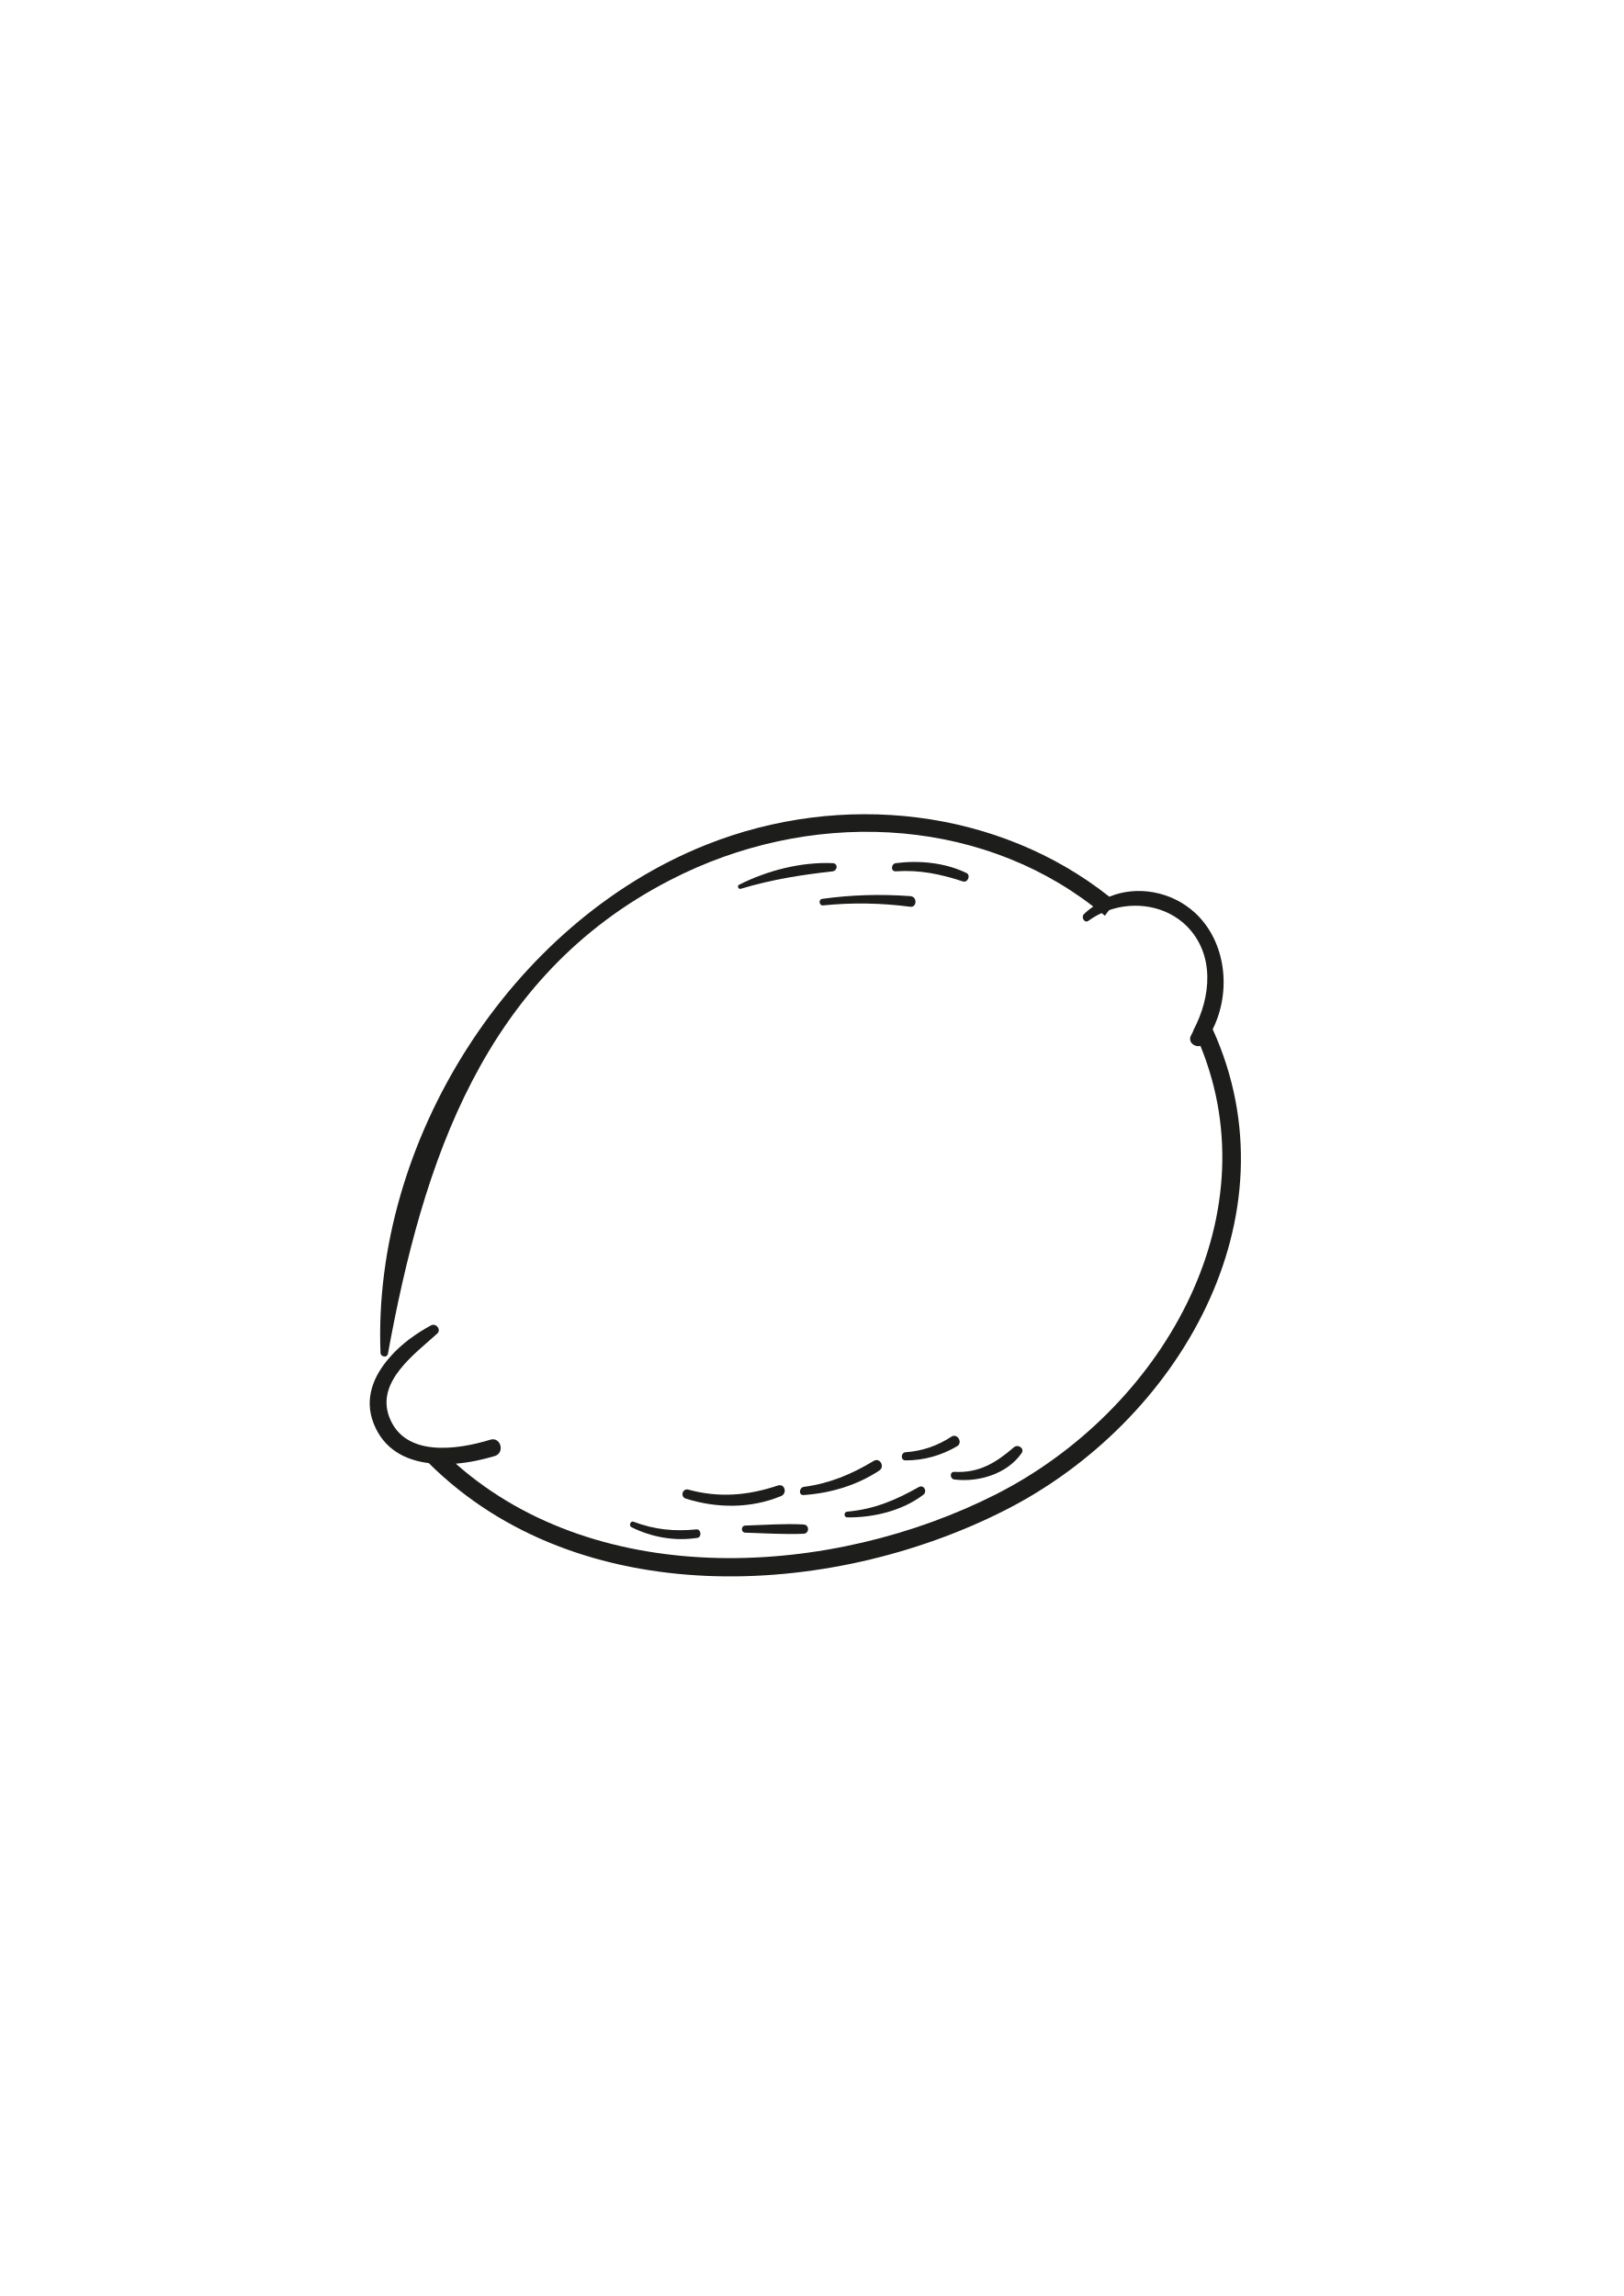
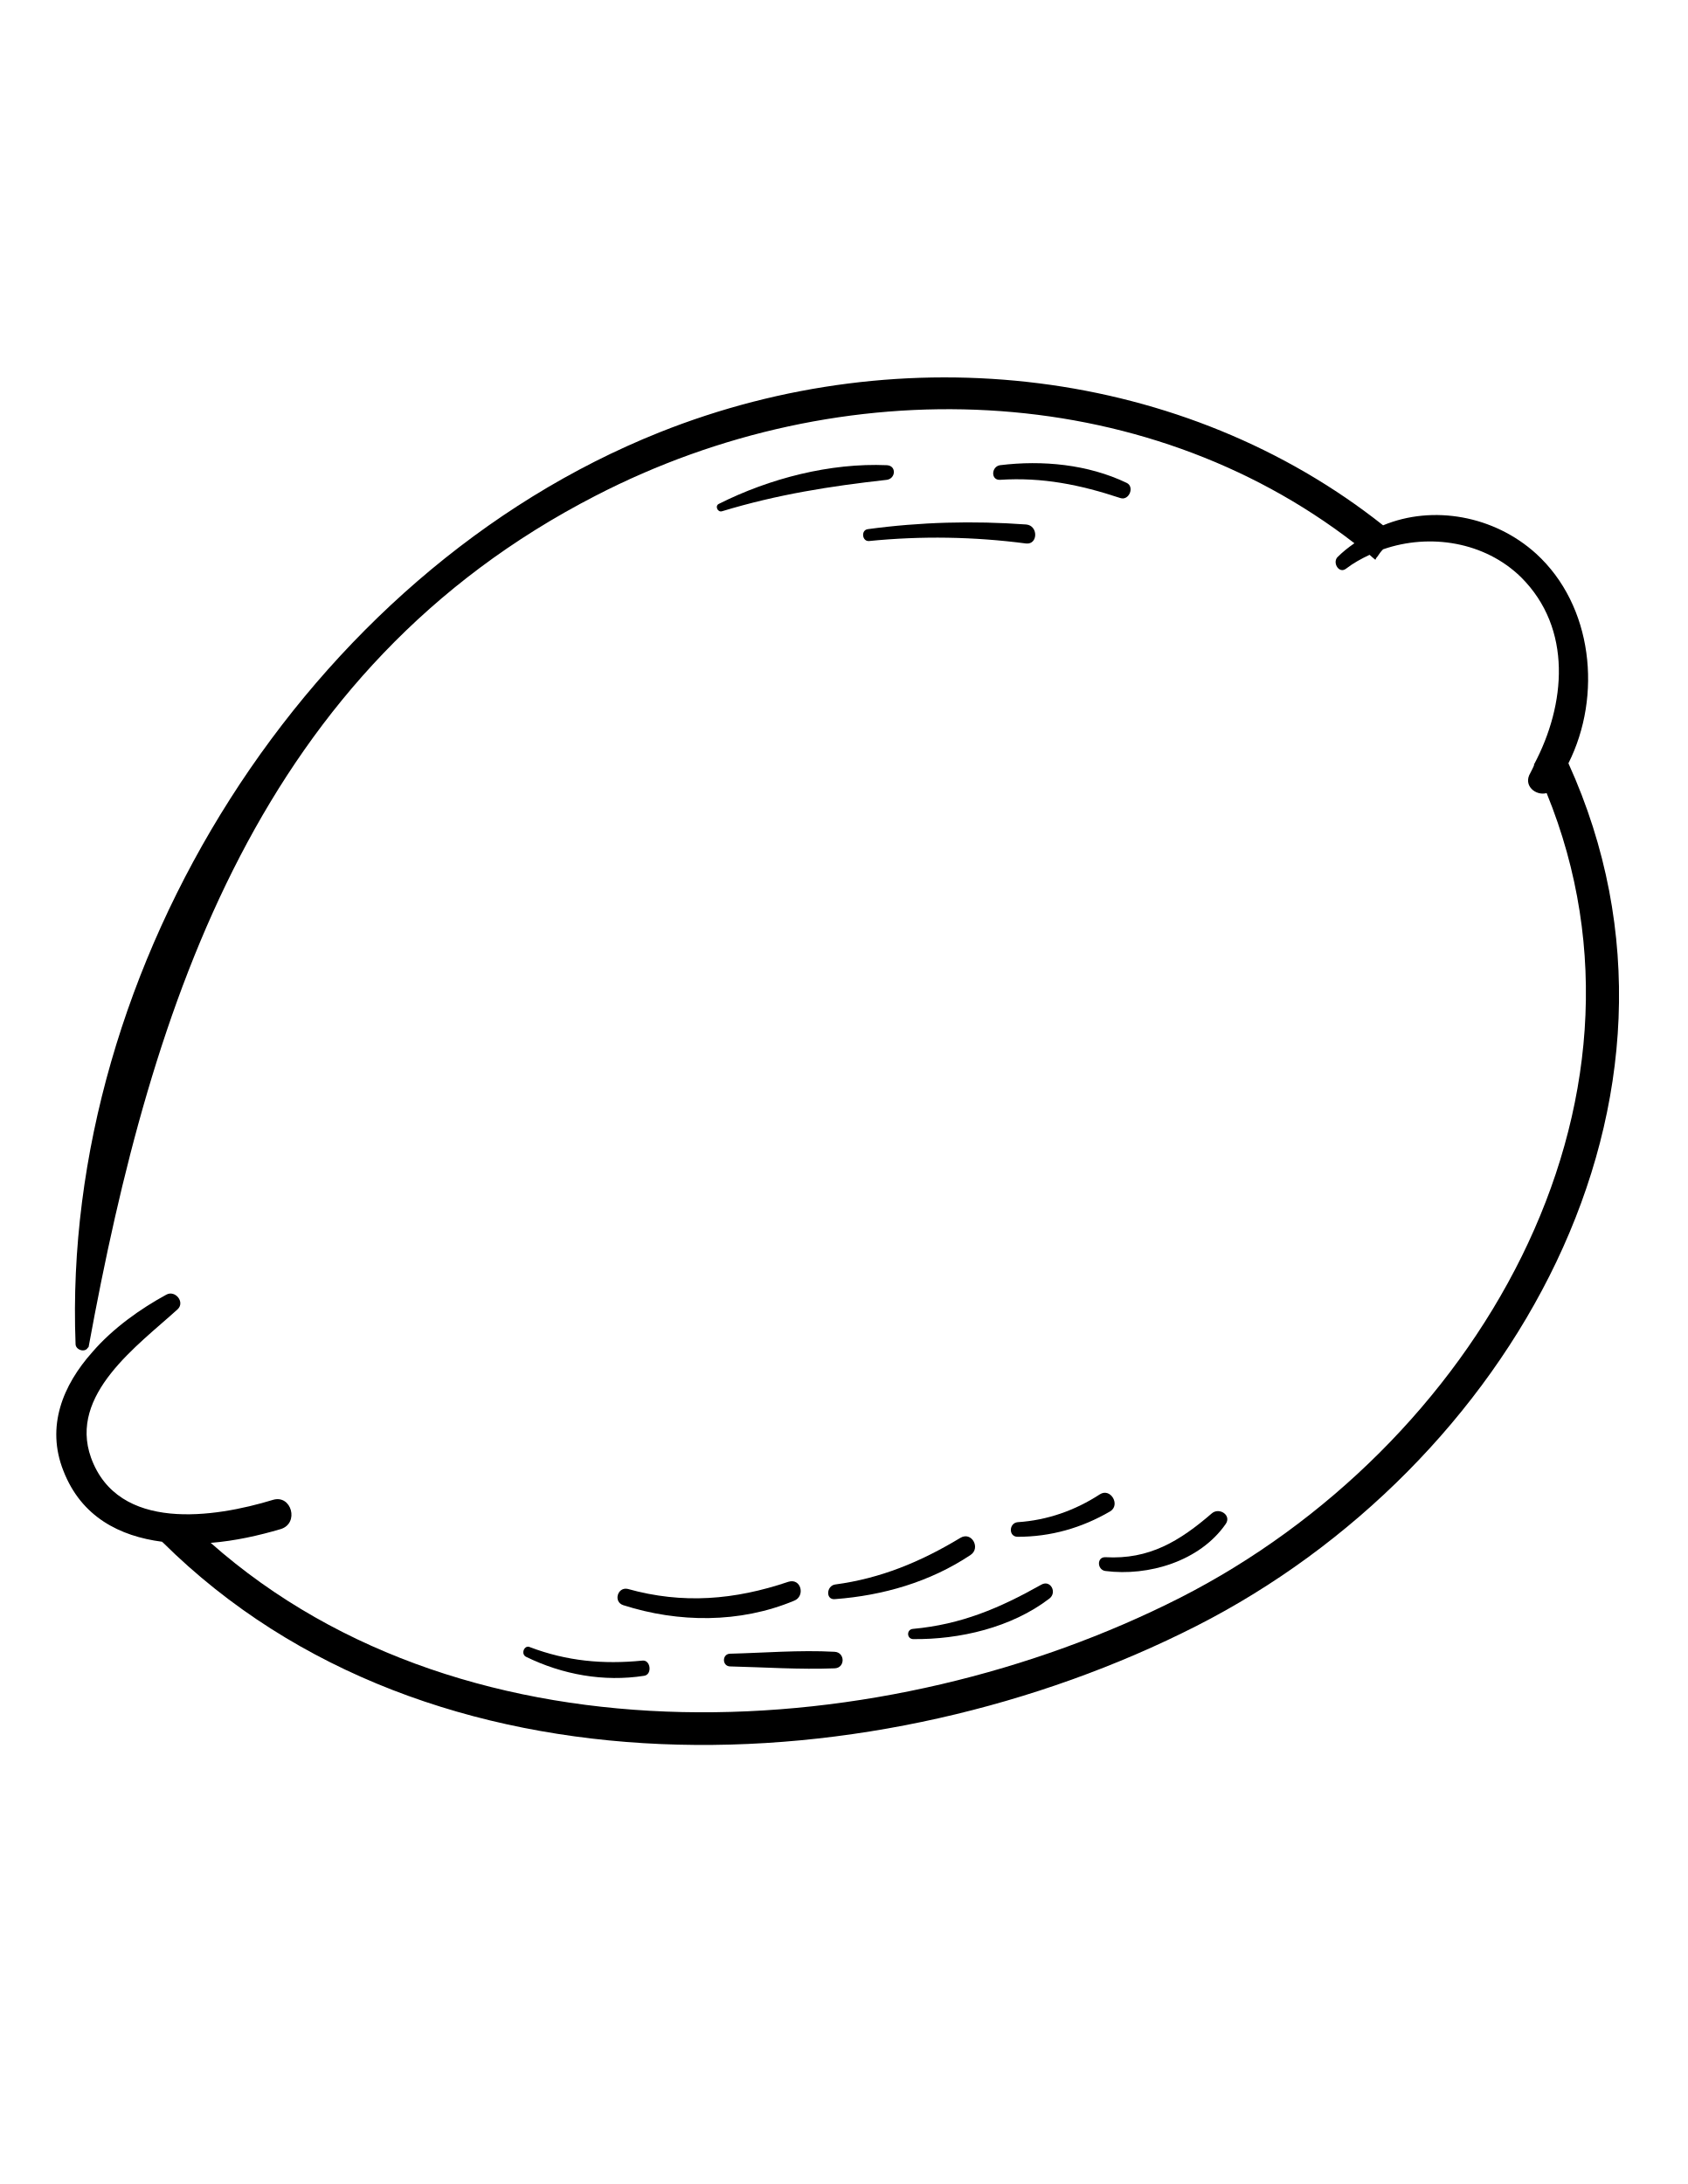
- <svg xmlns="http://www.w3.org/2000/svg" version="1.1" id="Layer_1" x="0px" y="0px" viewBox="0 0 595.3 841.9" enable-background="new 0 0 595.3 841.9" xml:space="preserve">
+ <svg xmlns="http://www.w3.org/2000/svg" version="1.1" id="Layer_1" x="0px" y="0px" viewBox="0 0 612 792" enable-background="new 0 0 612 792" xml:space="preserve">
  <g>
    <g>
-       <path display="none" fill="#904B15" d="M346.9,375.7c2.3,7.8,6,15.2,9.9,22.3c3.2,5.7,7.8,9.4,12.1,13.9c-1,1-2,1.9-3,2.6    c-0.8,0.6-1.5,1.1-2.3,1.7c-7.2-2.7-16-21.7-17.5-25.1c-5.7-12.6-7.9-27-8.8-40.7c-0.9-14,0.7-28,3.9-41.6c1.1-4.8,2.9-9,5-13.3    c-1.4,0.2-2.7,0.5-4.1,0.8c-25.4,14.3-47.1,35.6-65.7,57.8c-10,11.9-16.7,25.6-24.5,39c-3.7,6.4-6.1,13.9-9.2,20.7    c-1.2,2.8-2.1,5.6-2.8,8.5c-0.6,1.9-1.2,3.8-1.8,5.7c-0.4,1.3-1.9,3.3-3.5,4.7c-0.8-0.1-1.6-0.3-2.4-0.6c-0.7-0.2-1.3-0.5-2-0.8    c0.7-8.7,6.3-18.3,9.7-25.8c4.5-10.1,10.1-19.5,15.6-29c9.6-16.8,21.9-32.5,35.4-46.3c24.5-25.3,57.1-42.5,77.5-71.8    c-0.7,1,8.3,2.8,8.9,3c2.8,0.7,2.3-0.4,0,2.1c-6.1,6.6-11.8,12.8-17.1,20.2c-8.9,12.3-14.5,28.9-17.4,43.7    C339.8,343.2,342.5,360.3,346.9,375.7z" />
+       <path display="none" fill="#904B15" d="M352.3,353.4c2.2,7.3,5.6,14.3,9.3,21c3,5.4,7.3,8.8,11.4,13.1c-0.9,0.9-1.9,1.8-2.8,2.4    c-0.8,0.6-1.4,1-2.2,1.6c-6.8-2.5-15.1-20.4-16.5-23.6c-5.4-11.9-7.4-25.4-8.3-38.3c-0.8-13.2,0.7-26.3,3.7-39.1    c1-4.5,2.7-8.5,4.7-12.5c-1.3,0.2-2.5,0.5-3.9,0.8c-23.9,13.5-44.3,33.5-61.8,54.4c-9.4,11.2-15.7,24.1-23,36.7    c-3.5,6-5.7,13.1-8.7,19.5c-1.1,2.6-2,5.3-2.6,8c-0.6,1.8-1.1,3.6-1.7,5.4c-0.4,1.2-1.8,3.1-3.3,4.4c-0.8-0.1-1.5-0.3-2.3-0.6    c-0.7-0.2-1.2-0.5-1.9-0.8c0.7-8.2,5.9-17.2,9.1-24.3c4.2-9.5,9.5-18.3,14.7-27.3c9-15.8,20.6-30.6,33.3-43.6    c23-23.8,53.7-40,72.9-67.5c-0.7,0.9,7.8,2.6,8.4,2.8c2.6,0.7,2.2-0.4,0,2c-5.7,6.2-11.1,12-16.1,19    c-8.4,11.6-13.6,27.2-16.4,41.1C345.7,322.9,348.2,338.9,352.3,353.4z" />
    </g>
  </g>
  <g>
    <g>
-       <path fill="#1D1D1B" d="M444.6,377.4c31.3,68.9-12.5,144-76,176.3c-64.9,33-156.7,37.1-211.3-17.1c-0.1,0-0.1-0.1-0.1-0.1    c-8.7-1.1-16.5-5.1-20.2-14.5c-3.6-9.1-0.1-17.5,5.9-24.3c4.2-4.9,9.9-8.9,15.1-11.7c1.8-1,3.9,1.5,2.3,3    c-8.1,7.4-22.3,17.4-17.7,30.3c5.5,15.3,25.2,12.3,37.2,8.6c3.8-1.1,5.4,4.8,1.6,6c-4.4,1.3-9.3,2.4-14.3,2.8    c52.9,46.8,138,41.7,198.1,11.2c60.2-30.6,101-100.5,74.9-164.4c-2.2,0.6-4.9-1.5-3.3-4.1c0.3-0.6,0.6-1.1,0.8-1.7    c0,0,0,0-0.1-0.1c0.1,0,0.1,0,0.1,0c6.4-12.1,7.9-27.7-2.7-38.2c-7.4-7.2-18.6-9-28.2-5.7c-0.4,0.4-0.8,0.9-1.2,1.5    c-0.2,0.2-0.3,0.4-0.4,0.6c-0.4-0.3-0.8-0.7-1.2-1c-1.7,0.8-3.3,1.7-4.8,2.8c-1.4,1.1-2.8-1.1-1.8-2.3c1.1-1.1,2.2-2,3.5-2.9    c-43.2-33.4-104.6-35.8-155.1-9.7C177.2,358,155.1,426,142.2,496.5c0,0.2-0.1,0.3-0.2,0.4c-0.6,1-2.5,0.4-2.5-0.8    c-3-77.3,47.4-157.6,119.3-186.3c50.1-20,107.4-13.1,147.9,19c10.2-4.2,22.7-2,31.3,5.8C449.6,345.2,451.5,363.6,444.6,377.4z" />
-       <path fill="#1D1D1B" d="M371.7,530.7c1.5-1.3,4.1,0.4,2.8,2.2c-5.3,7.6-15.8,10.7-24.6,9.6c-1.7-0.2-1.8-2.9,0-2.8    C358.9,540.2,365.1,536.4,371.7,530.7z" />
-       <path fill="#1D1D1B" d="M354.3,320.1c1.7,0.8,0.5,3.7-1.3,3.1c-8.2-2.7-15.9-4.3-24.6-3.7c-1.9,0.1-1.8-2.7,0-3    C337.1,315.4,346.4,316.3,354.3,320.1z" />
-       <path fill="#1D1D1B" d="M348.8,526.8c2.2-1.4,4.3,2.2,2.1,3.5c-5.8,3.4-12.1,5.2-18.9,5.2c-1.9,0-1.8-2.8,0-3    C338.1,532.1,343.8,530.1,348.8,526.8z" />
-       <path fill="#1D1D1B" d="M336.8,545.3c1.9-1.1,3.3,1.6,1.7,2.8c-7.7,5.9-18.3,8.4-27.9,8.3c-1.3-0.1-1.3-2,0-2.1    C320.5,553.4,328.3,550.1,336.8,545.3z" />
-       <path fill="#1D1D1B" d="M333.8,328.6c2.5,0.2,2.4,4.1,0,3.9c-10.7-1.4-21.4-1.6-32.1-0.5c-1.4,0.1-1.7-2.2-0.3-2.4    C312.2,328.1,322.9,327.8,333.8,328.6z" />
-       <path fill="#1D1D1B" d="M320.3,535.7c2.3-1.4,4.2,2.1,2.1,3.5c-8.3,5.5-17.9,8.3-27.7,9c-2,0.2-1.8-2.7,0-3    C304,544,312.2,540.6,320.3,535.7z" />
-       <path fill="#1D1D1B" d="M305.3,316.5c2,0.1,1.8,2.7,0,3c-11.6,1.3-22.4,3-33.7,6.4c-0.9,0.3-1.5-1.1-0.6-1.5    C281.3,319.2,293.7,316,305.3,316.5z" />
-       <path fill="#1D1D1B" d="M294.6,559c2.2,0.1,2.2,3.3,0,3.4c-7.1,0.3-14.3-0.2-21.4-0.4c-1.6-0.1-1.6-2.5,0-2.6    C280.2,559.2,287.4,558.6,294.6,559z" />
-       <path fill="#1D1D1B" d="M285.2,544.7c2.6-0.8,3.5,3,1.1,3.9c-11.1,4.6-23.6,4.5-34.9,0.9c-2.1-0.7-1.2-3.8,0.9-3.3    C263.6,549.3,274.2,548.4,285.2,544.7z" />
-       <path fill="#1D1D1B" d="M255.3,560.8c1.7-0.2,2.1,2.8,0.4,3.1c-8.3,1.3-16.7-0.2-24.2-3.9c-1.1-0.6-0.3-2.5,0.8-2    C239.9,560.9,247.3,561.6,255.3,560.8z" />
+       <path d="M568.7,276.8c55.5,122.3-22.2,255.5-134.8,312.8c-115.2,58.6-278,65.8-374.9-30.3c-0.2,0-0.2-0.2-0.2-0.2    c-15.4-2-29.3-9-35.8-25.7c-6.4-16.1-0.2-31.1,10.5-43.1c7.5-8.7,17.6-15.8,26.8-20.8c3.2-1.8,6.9,2.7,4.1,5.3    c-14.4,13.1-39.6,30.9-31.4,53.8c9.8,27.1,44.7,21.8,66,15.3c6.7-2,9.6,8.5,2.8,10.6c-7.8,2.3-16.5,4.3-25.4,5    c93.9,83,244.9,74,351.5,19.9C534.7,525,607.1,401,560.8,287.6c-3.9,1.1-8.7-2.7-5.9-7.3c0.5-1.1,1.1-2,1.4-3c0,0,0,0-0.2-0.2    c0.2,0,0.2,0,0.2,0c11.4-21.5,14-49.1-4.8-67.8c-13.1-12.8-33-16-50-10.1c-0.7,0.7-1.4,1.6-2.1,2.7c-0.4,0.4-0.5,0.7-0.7,1.1    c-0.7-0.5-1.4-1.2-2.1-1.8c-3,1.4-5.9,3-8.5,5c-2.5,2-5-2-3.2-4.1c2-2,3.9-3.5,6.2-5.1c-76.7-59.3-185.6-63.5-275.2-17.2    C94.3,242.4,55.1,363,32.2,488.1c0,0.4-0.2,0.5-0.4,0.7c-1.1,1.8-4.4,0.7-4.4-1.4c-5.3-137.2,84.1-279.6,211.7-330.6    c88.9-35.5,190.6-23.2,262.4,33.7c18.1-7.5,40.3-3.5,55.5,10.3C577.6,219.6,581,252.3,568.7,276.8z" />
+       <path d="M439.4,548.8c2.7-2.3,7.3,0.7,5,3.9c-9.4,13.5-28,19-43.6,17c-3-0.4-3.2-5.1,0-5C416.7,565.6,427.7,558.9,439.4,548.8z" />
+       <path d="M408.5,175.1c3,1.4,0.9,6.6-2.3,5.5c-14.5-4.8-28.2-7.6-43.6-6.6c-3.4,0.2-3.2-4.8,0-5.3    C378,166.8,394.5,168.4,408.5,175.1z" />
+       <path d="M398.8,541.9c3.9-2.5,7.6,3.9,3.7,6.2c-10.3,6-21.5,9.2-33.5,9.2c-3.4,0-3.2-5,0-5.3C379.8,551.3,389.9,547.7,398.8,541.9    z" />
+       <path d="M377.5,574.7c3.4-2,5.9,2.8,3,5c-13.7,10.5-32.5,14.9-49.5,14.7c-2.3-0.2-2.3-3.5,0-3.7    C348.5,589.1,362.4,583.2,377.5,574.7z" />
+       <path d="M372.1,190.2c4.4,0.4,4.3,7.3,0,6.9c-19-2.5-38-2.8-57-0.9c-2.5,0.2-3-3.9-0.5-4.3C333.8,189.3,352.8,188.8,372.1,190.2z" />
+       <path d="M348.2,557.7c4.1-2.5,7.5,3.7,3.7,6.2c-14.7,9.8-31.8,14.7-49.1,16c-3.5,0.4-3.2-4.8,0-5.3    C319.3,572.4,333.8,566.4,348.2,557.7z" />
+       <path d="M321.6,168.7c3.5,0.2,3.2,4.8,0,5.3c-20.6,2.3-39.7,5.3-59.8,11.4c-1.6,0.5-2.7-2-1.1-2.7    C279,173.5,301,167.8,321.6,168.7z" />
+       <path d="M302.6,599c3.9,0.2,3.9,5.9,0,6c-12.6,0.5-25.4-0.4-38-0.7c-2.8-0.2-2.8-4.4,0-4.6C277,599.4,289.8,598.3,302.6,599z" />
+       <path d="M285.9,573.6c4.6-1.4,6.2,5.3,2,6.9c-19.7,8.2-41.9,8-61.9,1.6c-3.7-1.2-2.1-6.7,1.6-5.9    C247.6,581.8,266.4,580.2,285.9,573.6z" />
+       <path d="M232.9,602.2c3-0.4,3.7,5,0.7,5.5c-14.7,2.3-29.6-0.4-42.9-6.9c-2-1.1-0.5-4.4,1.4-3.5    C205.5,602.4,218.7,603.6,232.9,602.2z" />
    </g>
  </g>
</svg>
